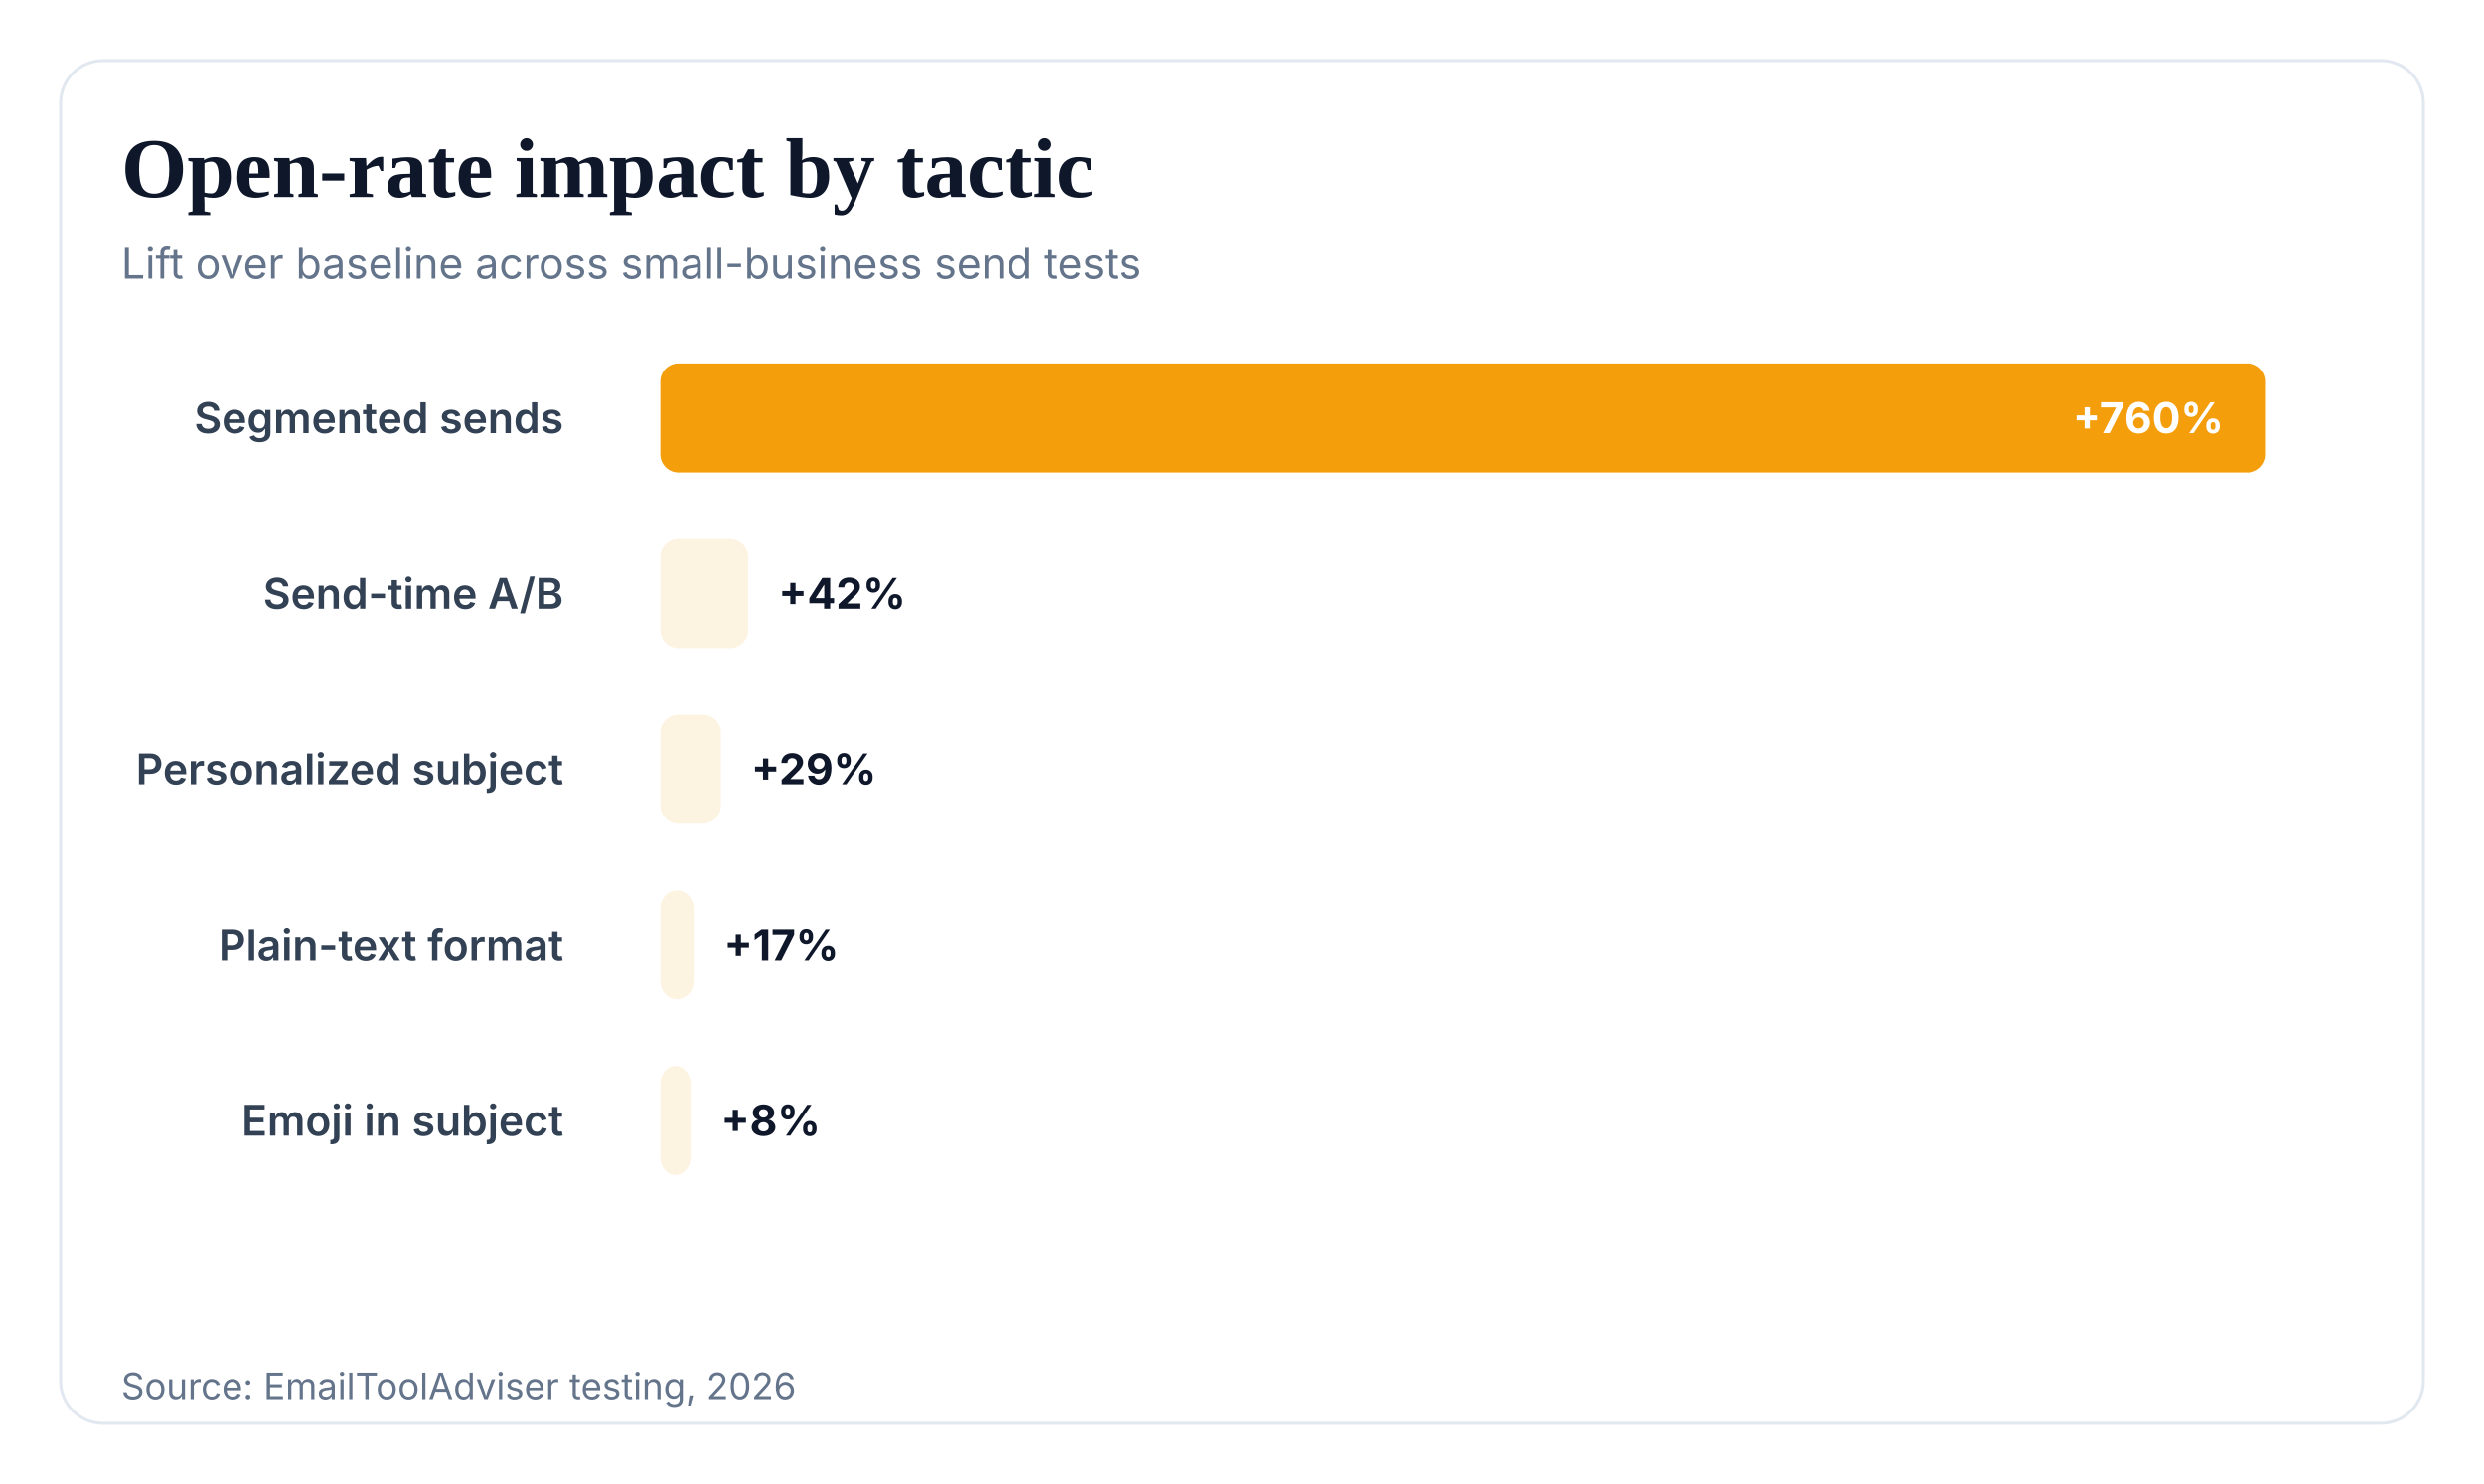
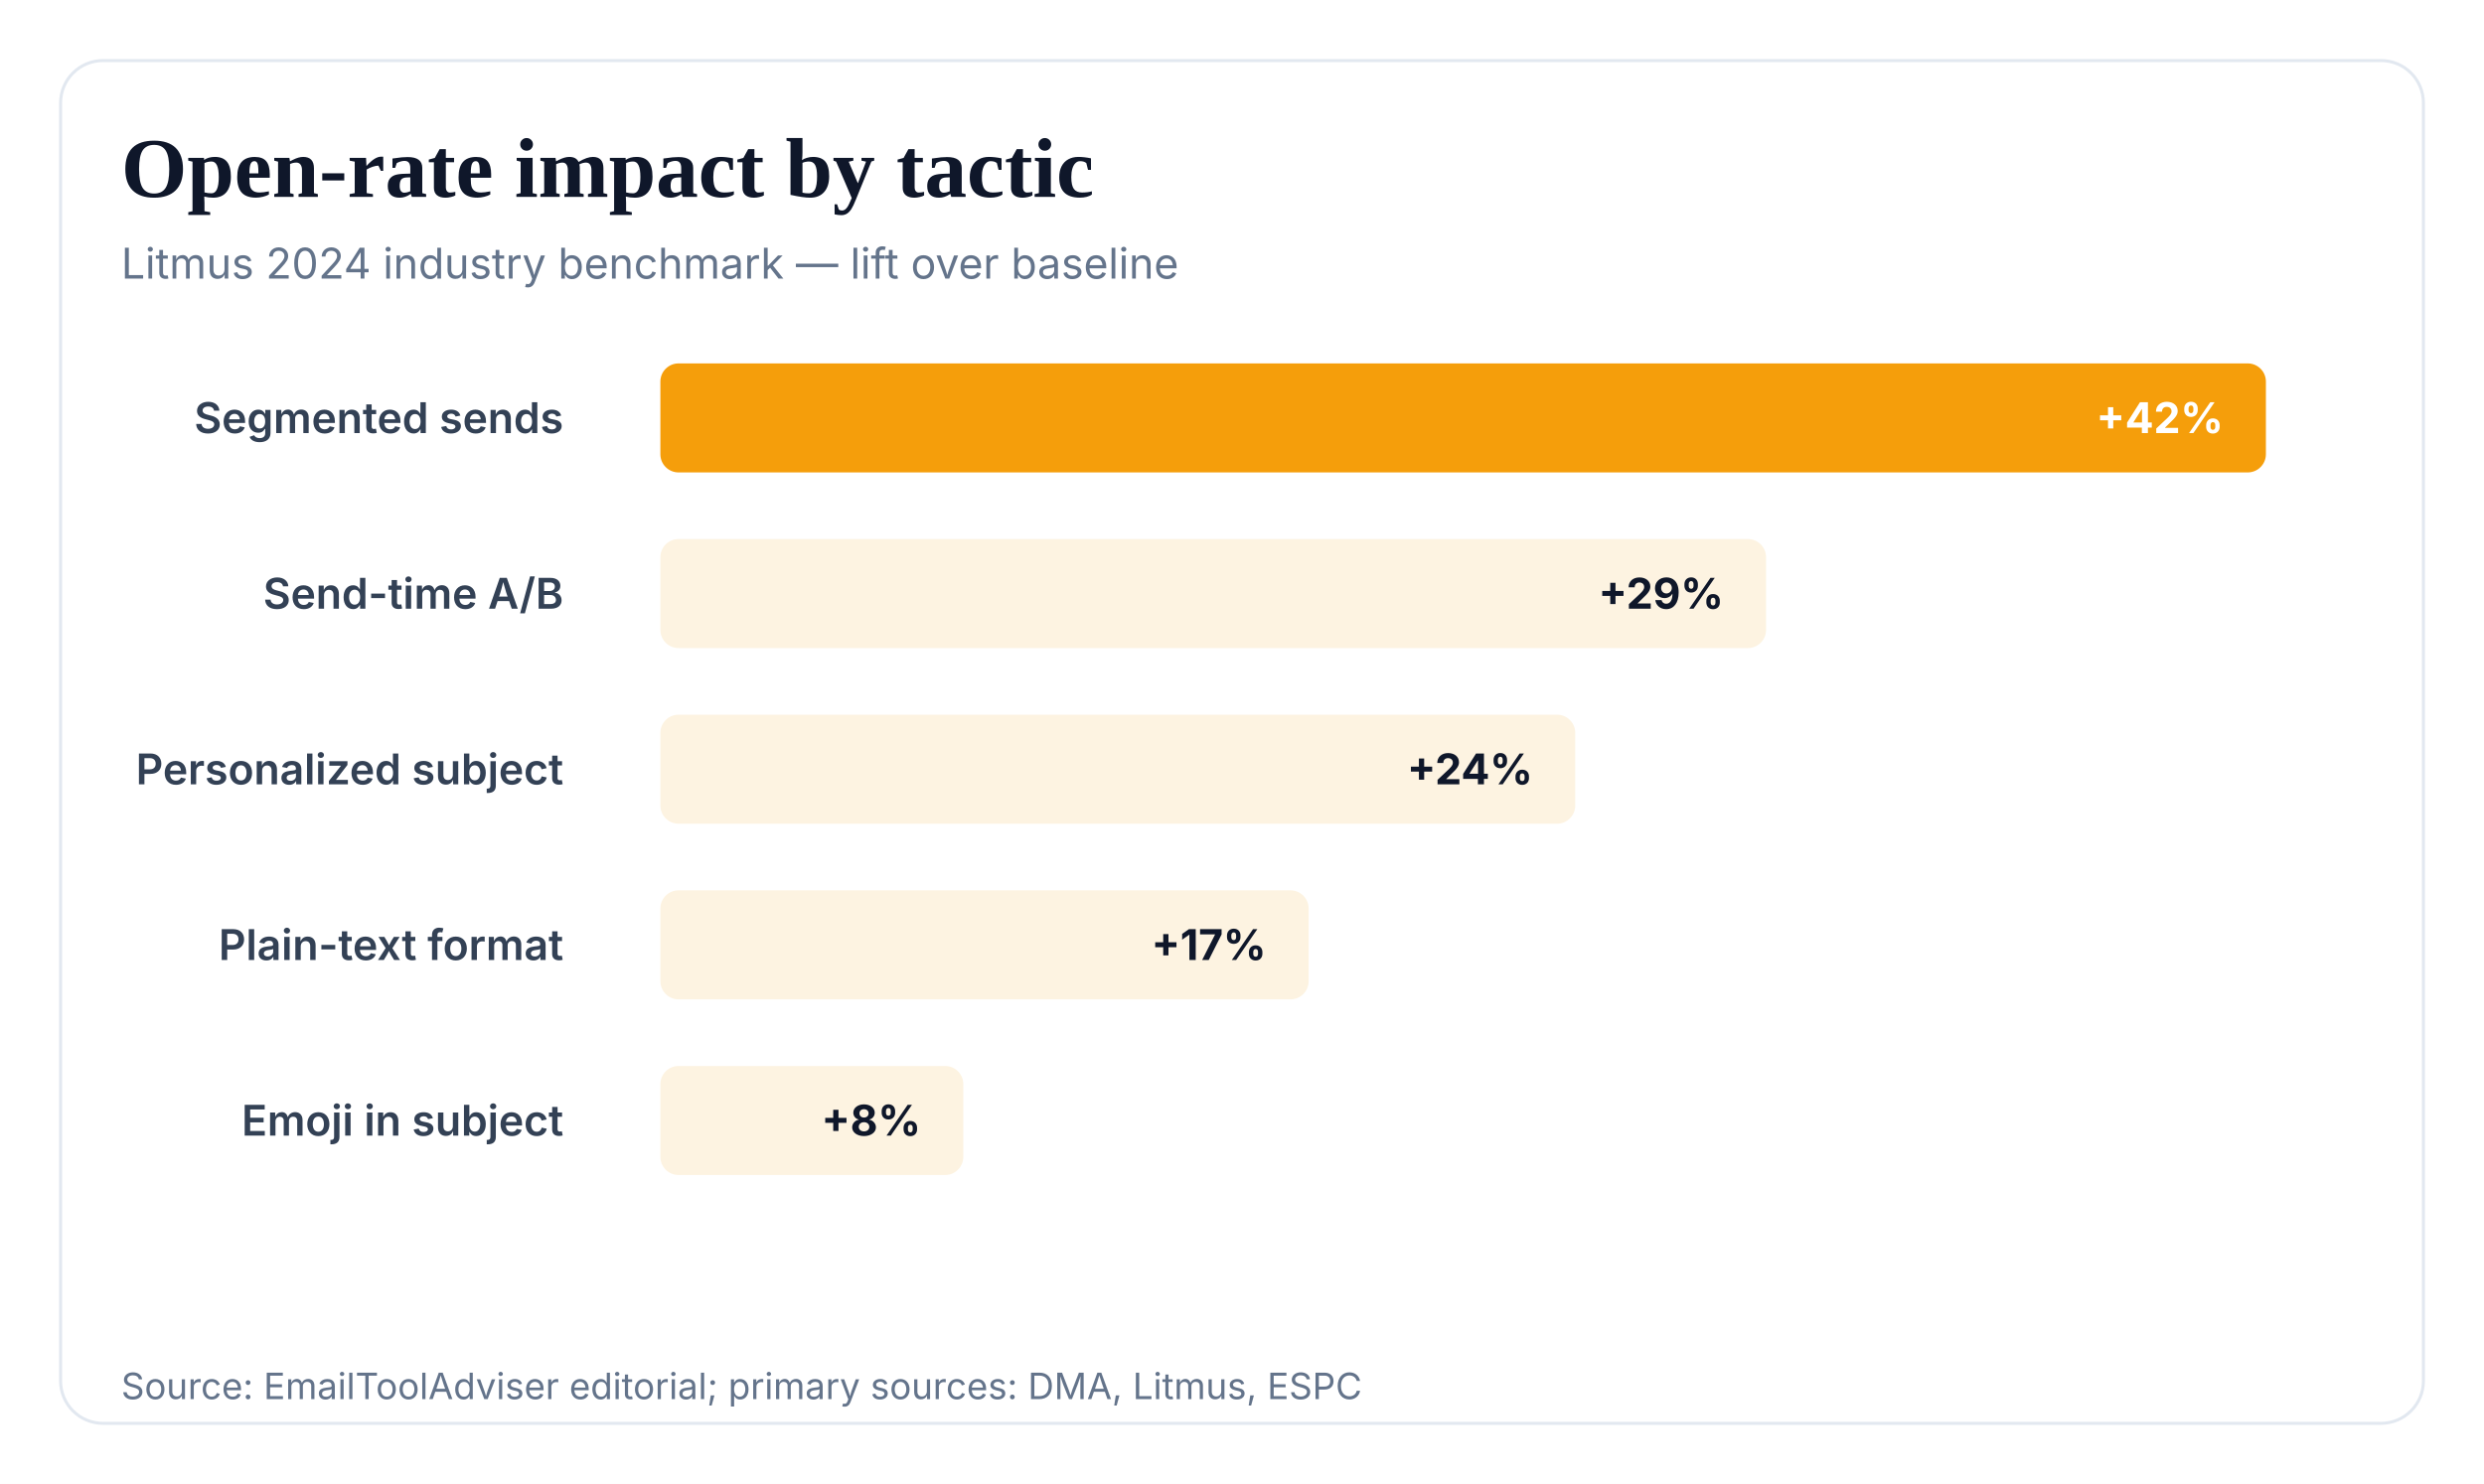
<svg xmlns="http://www.w3.org/2000/svg" viewBox="0 0 820 490" preserveAspectRatio="xMinYMin meet" role="img" style="width:100%;height:auto;">
  <style>
  .serif  { font-family: Georgia, 'Times New Roman', 'Playfair Display', serif; font-weight: 800; }
  .sans   { font-family: system-ui, -apple-system, BlinkMacSystemFont, 'Segoe UI', sans-serif; }
  .label  { font-family: system-ui, sans-serif; font-weight: 700; text-transform: uppercase; letter-spacing: 0.08em; }
</style>
  <rect width="820" height="490" fill="#ffffff" />
  <rect x="20" y="20" rx="14" ry="14" width="780" height="450" fill="#ffffff" stroke="#e2e8f0" stroke-width="1" />
  <text x="40" y="65" class="serif" font-size="28" fill="#0f172a">Open-rate impact by tactic</text>
-   <text x="40" y="92" class="sans" font-size="14" fill="#64748b">Lift over baseline across small-business send tests</text>
+   <text x="40" y="92" class="sans" font-size="14" fill="#64748b">Litmus 2024 industry benchmark — lift over baseline</text>
  <text x="186" y="143" class="sans" font-size="14" fill="#334155" text-anchor="end" font-weight="600">Segmented sends</text>
  <rect x="218" y="120" rx="6" ry="6" width="530" height="36" fill="#f59e0b" />
-   <text x="734" y="143" class="sans" font-size="14" fill="#ffffff" text-anchor="end" font-weight="700">+760%</text>
+   <text x="734" y="143" class="sans" font-size="14" fill="#ffffff" text-anchor="end" font-weight="700">+42%</text>
  <text x="186" y="201" class="sans" font-size="14" fill="#334155" text-anchor="end" font-weight="600">Send-time A/B</text>
-   <rect x="218" y="178" rx="6" ry="6" width="29" height="36" fill="#fdf3e1" />
-   <text x="257" y="201" class="sans" font-size="14" fill="#0f172a" text-anchor="start" font-weight="700">+42%</text>
+   <rect x="218" y="178" rx="6" ry="6" width="365" height="36" fill="#fdf3e1" />
+   <text x="569" y="201" class="sans" font-size="14" fill="#0f172a" text-anchor="end" font-weight="700">+29%</text>
  <text x="186" y="259" class="sans" font-size="14" fill="#334155" text-anchor="end" font-weight="600">Personalized subject</text>
-   <rect x="218" y="236" rx="6" ry="6" width="20" height="36" fill="#fdf3e1" />
-   <text x="248" y="259" class="sans" font-size="14" fill="#0f172a" text-anchor="start" font-weight="700">+29%</text>
+   <rect x="218" y="236" rx="6" ry="6" width="302" height="36" fill="#fdf3e1" />
+   <text x="506" y="259" class="sans" font-size="14" fill="#0f172a" text-anchor="end" font-weight="700">+24%</text>
  <text x="186" y="317" class="sans" font-size="14" fill="#334155" text-anchor="end" font-weight="600">Plain-text format</text>
-   <rect x="218" y="294" rx="6" ry="6" width="11" height="36" fill="#fdf3e1" />
-   <text x="239" y="317" class="sans" font-size="14" fill="#0f172a" text-anchor="start" font-weight="700">+17%</text>
+   <rect x="218" y="294" rx="6" ry="6" width="214" height="36" fill="#fdf3e1" />
+   <text x="418" y="317" class="sans" font-size="14" fill="#0f172a" text-anchor="end" font-weight="700">+17%</text>
  <text x="186" y="375" class="sans" font-size="14" fill="#334155" text-anchor="end" font-weight="600">Emoji in subject</text>
-   <rect x="218" y="352" rx="6" ry="6" width="10" height="36" fill="#fdf3e1" />
-   <text x="238" y="375" class="sans" font-size="14" fill="#0f172a" text-anchor="start" font-weight="700">+8%</text>
-   <text x="40" y="462" class="sans" font-size="12" fill="#64748b">Source: EmailToolAdviser testing, 2026</text>
+   <rect x="218" y="352" rx="6" ry="6" width="100" height="36" fill="#fdf3e1" />
+   <text x="304" y="375" class="sans" font-size="14" fill="#0f172a" text-anchor="end" font-weight="700">+8%</text>
+   <text x="40" y="462" class="sans" font-size="12" fill="#64748b">Source: EmailToolAdviser editorial; primary sources: DMA, Litmus, ESPC</text>
</svg>
